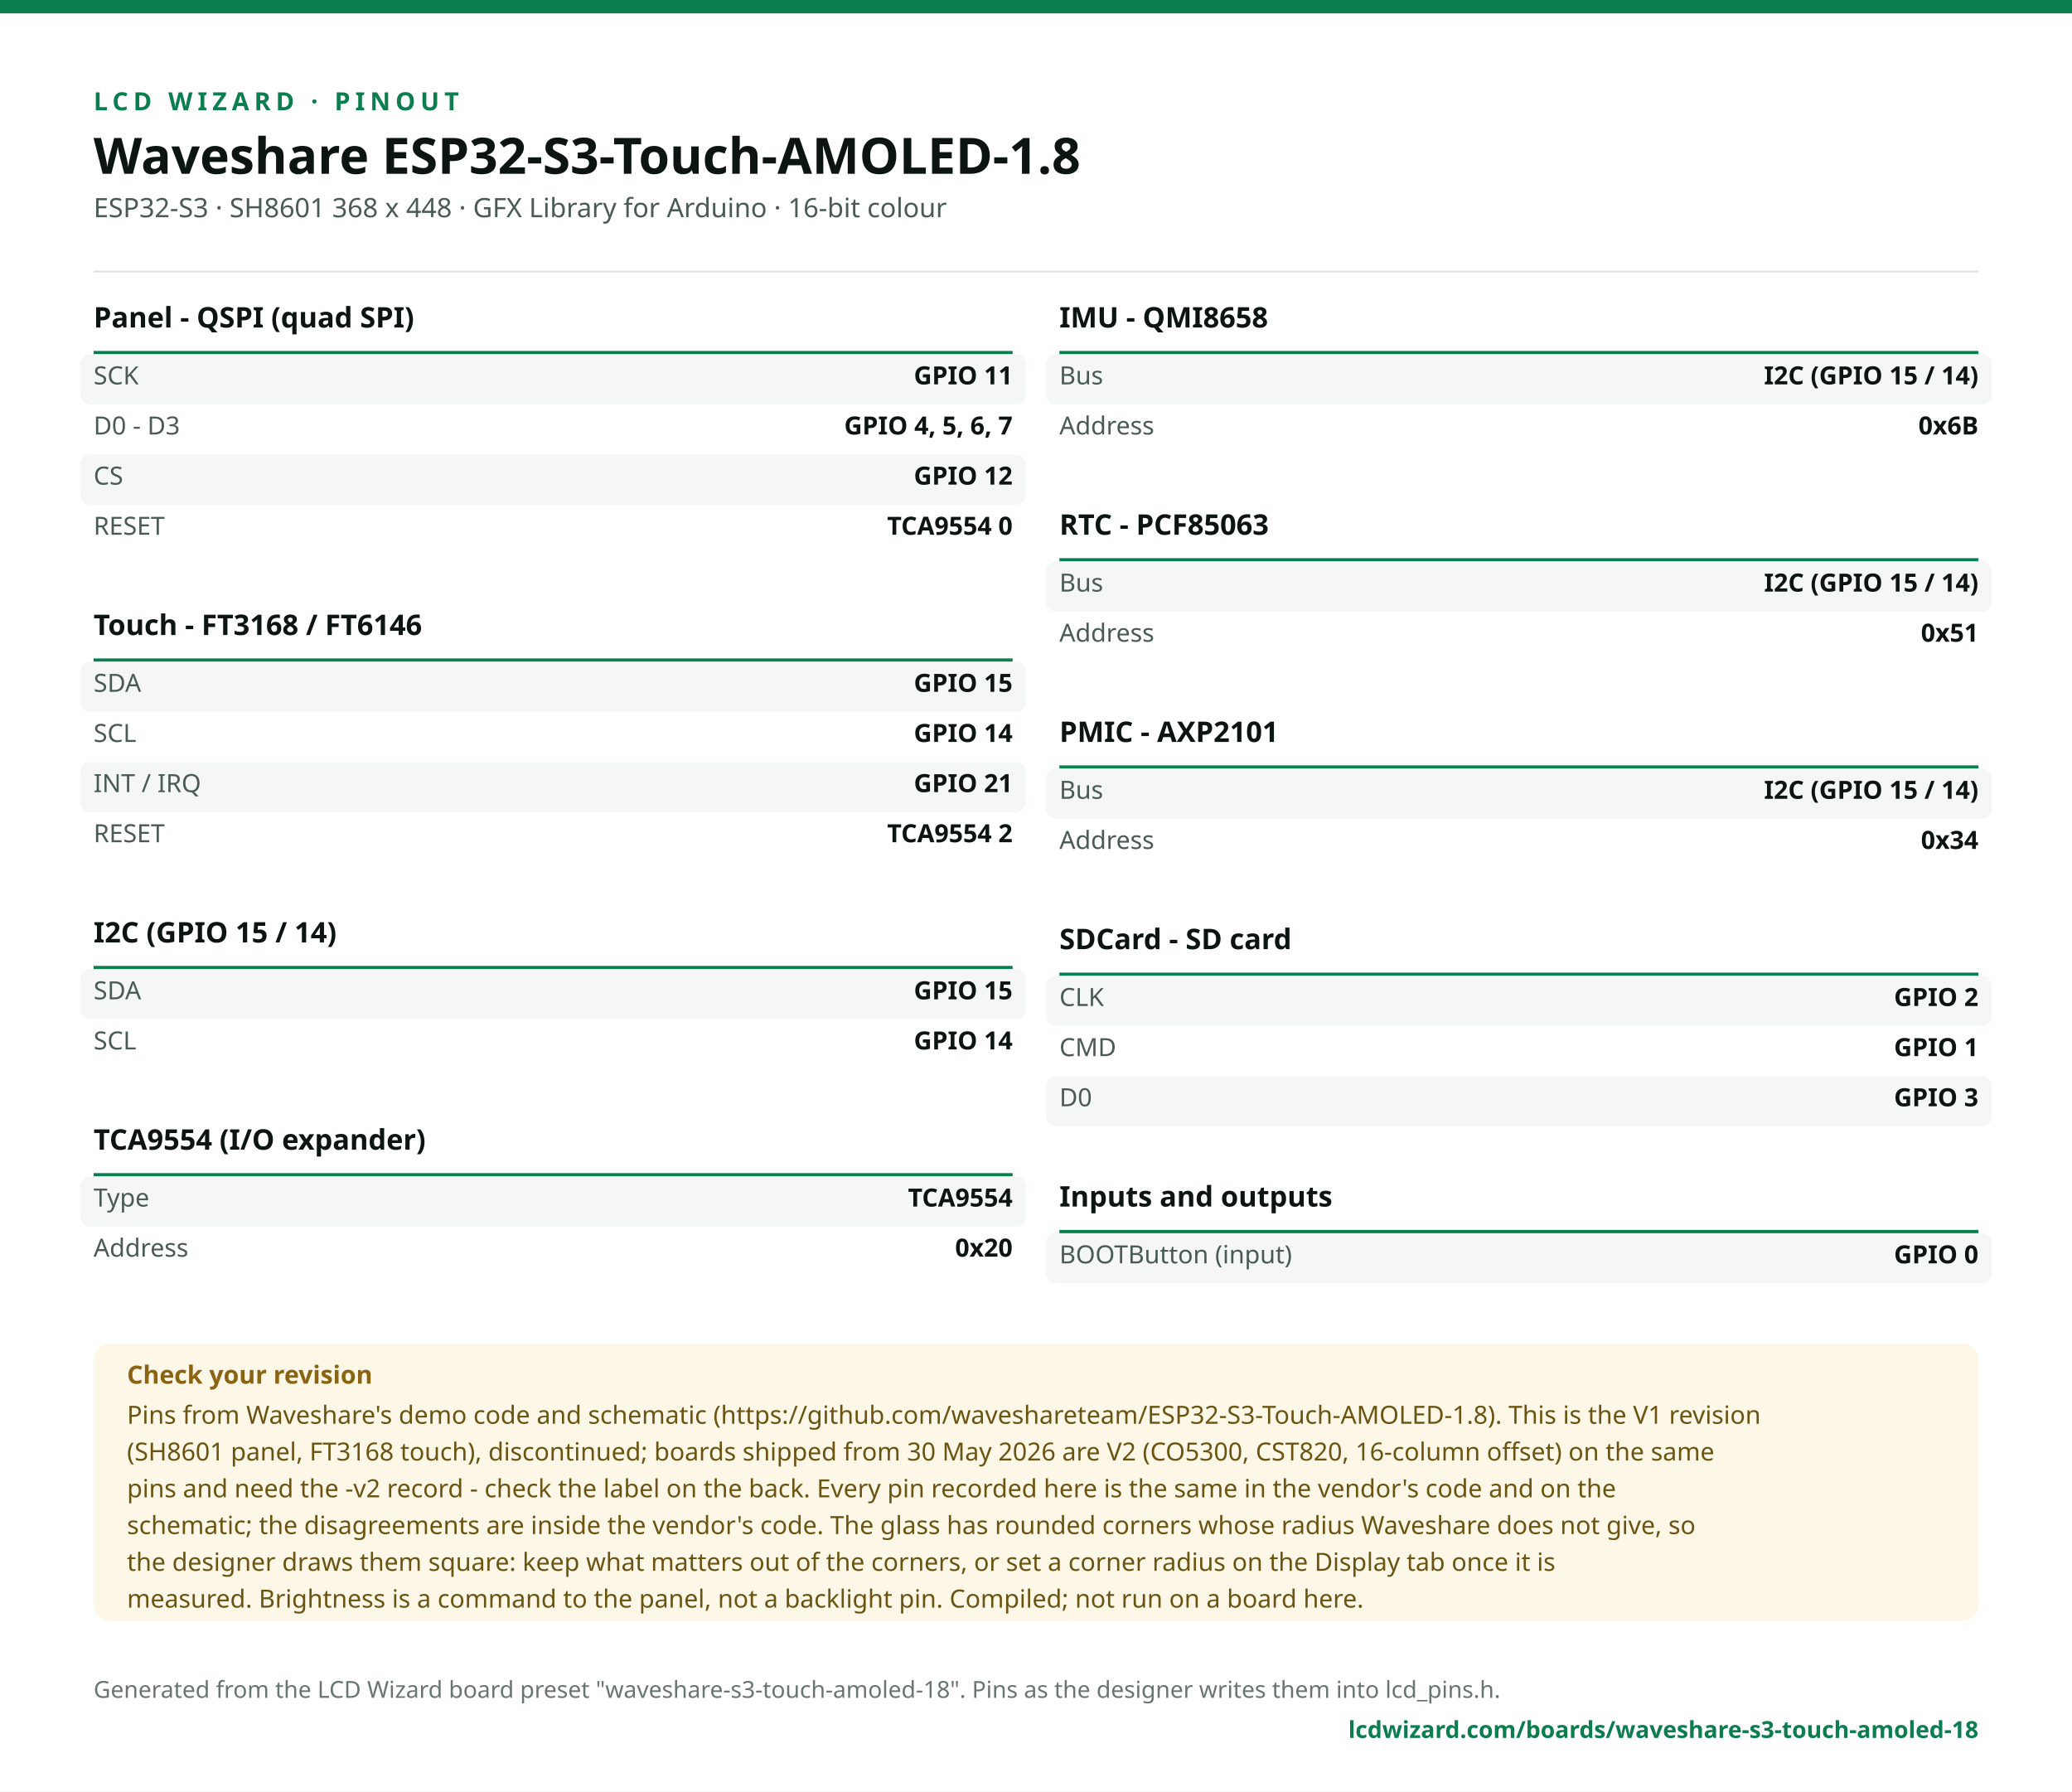
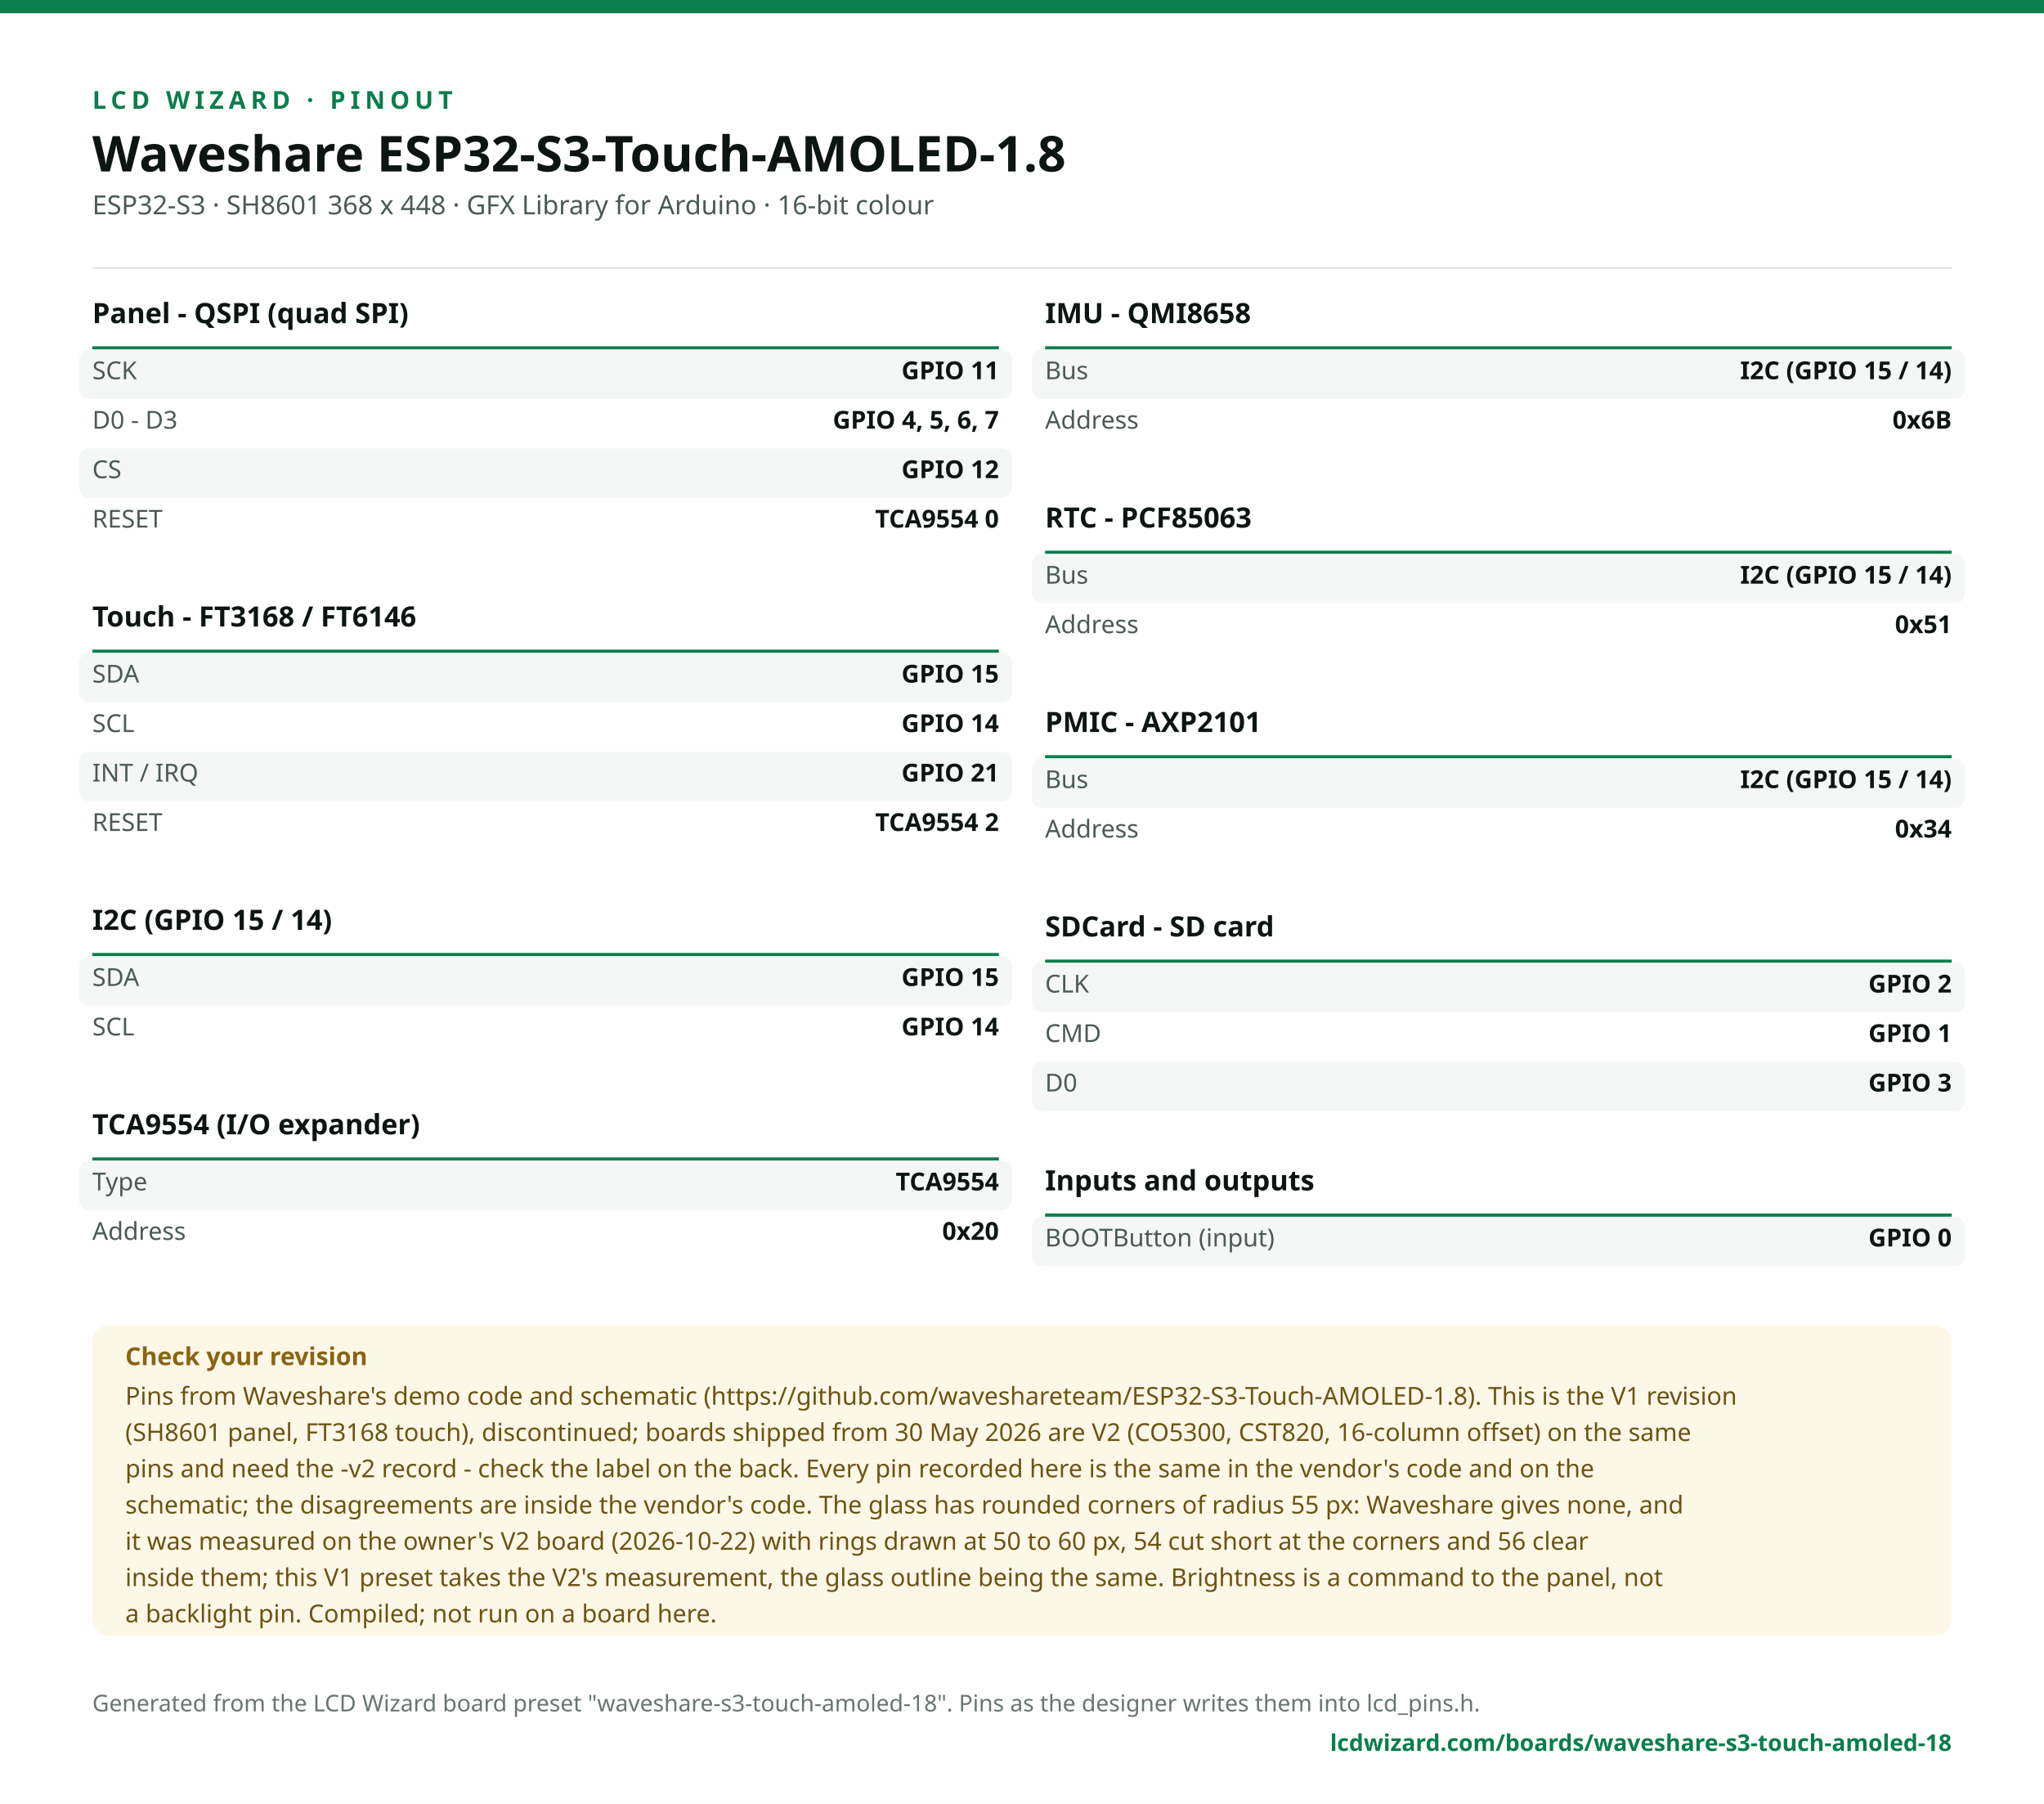
- <svg xmlns="http://www.w3.org/2000/svg" width="1240" height="1072" viewBox="0 0 1240 1072">
-   <rect width="1240" height="1072" fill="#ffffff" />
+ <svg xmlns="http://www.w3.org/2000/svg" width="1240" height="1094" viewBox="0 0 1240 1094">
+   <rect width="1240" height="1094" fill="#ffffff" />
  <rect x="0" y="0" width="1240" height="8" fill="#0b7d4e" />
  <text x="56" y="66" font-family="Montserrat" font-weight="700" font-size="15" letter-spacing="3" fill="#0b7d4e">LCD WIZARD  ·  PINOUT</text>
  <text x="56" y="104" font-family="Montserrat" font-weight="700" font-size="30" fill="#0d1513">Waveshare ESP32-S3-Touch-AMOLED-1.8</text>
  <text x="56" y="130" font-family="Montserrat" font-weight="500" font-size="16" fill="#4a5a55">ESP32-S3   ·   SH8601 368 x 448   ·   GFX Library for Arduino   ·   16-bit colour</text>
  <rect x="56" y="162" width="1128" height="1" fill="#dbe3df" />
  <text x="56" y="196" font-family="Montserrat" font-weight="700" font-size="17" fill="#0d1513">Panel - QSPI (quad SPI)</text>
  <rect x="56" y="210" width="550" height="2" fill="#0b7d4e" />
  <rect x="48" y="212" width="566" height="30" rx="6" fill="#f4f7f5" />
  <text x="56" y="230" font-family="Montserrat" font-weight="500" font-size="15" fill="#4a5a55">SCK</text>
  <text x="606" text-anchor="end" y="230" font-family="Montserrat" font-weight="700" font-size="15" fill="#0d1513">GPIO 11</text>
  <text x="56" y="260" font-family="Montserrat" font-weight="500" font-size="15" fill="#4a5a55">D0 - D3</text>
  <text x="606" text-anchor="end" y="260" font-family="Montserrat" font-weight="700" font-size="15" fill="#0d1513">GPIO 4, 5, 6, 7</text>
  <rect x="48" y="272" width="566" height="30" rx="6" fill="#f4f7f5" />
  <text x="56" y="290" font-family="Montserrat" font-weight="500" font-size="15" fill="#4a5a55">CS</text>
  <text x="606" text-anchor="end" y="290" font-family="Montserrat" font-weight="700" font-size="15" fill="#0d1513">GPIO 12</text>
  <text x="56" y="320" font-family="Montserrat" font-weight="500" font-size="15" fill="#4a5a55">RESET</text>
  <text x="606" text-anchor="end" y="320" font-family="Montserrat" font-weight="700" font-size="15" fill="#0d1513">TCA9554 0</text>
  <text x="56" y="380" font-family="Montserrat" font-weight="700" font-size="17" fill="#0d1513">Touch - FT3168 / FT6146</text>
  <rect x="56" y="394" width="550" height="2" fill="#0b7d4e" />
  <rect x="48" y="396" width="566" height="30" rx="6" fill="#f4f7f5" />
  <text x="56" y="414" font-family="Montserrat" font-weight="500" font-size="15" fill="#4a5a55">SDA</text>
  <text x="606" text-anchor="end" y="414" font-family="Montserrat" font-weight="700" font-size="15" fill="#0d1513">GPIO 15</text>
  <text x="56" y="444" font-family="Montserrat" font-weight="500" font-size="15" fill="#4a5a55">SCL</text>
  <text x="606" text-anchor="end" y="444" font-family="Montserrat" font-weight="700" font-size="15" fill="#0d1513">GPIO 14</text>
  <rect x="48" y="456" width="566" height="30" rx="6" fill="#f4f7f5" />
  <text x="56" y="474" font-family="Montserrat" font-weight="500" font-size="15" fill="#4a5a55">INT / IRQ</text>
  <text x="606" text-anchor="end" y="474" font-family="Montserrat" font-weight="700" font-size="15" fill="#0d1513">GPIO 21</text>
  <text x="56" y="504" font-family="Montserrat" font-weight="500" font-size="15" fill="#4a5a55">RESET</text>
  <text x="606" text-anchor="end" y="504" font-family="Montserrat" font-weight="700" font-size="15" fill="#0d1513">TCA9554 2</text>
  <text x="56" y="564" font-family="Montserrat" font-weight="700" font-size="17" fill="#0d1513">I2C (GPIO 15 / 14)</text>
  <rect x="56" y="578" width="550" height="2" fill="#0b7d4e" />
  <rect x="48" y="580" width="566" height="30" rx="6" fill="#f4f7f5" />
  <text x="56" y="598" font-family="Montserrat" font-weight="500" font-size="15" fill="#4a5a55">SDA</text>
  <text x="606" text-anchor="end" y="598" font-family="Montserrat" font-weight="700" font-size="15" fill="#0d1513">GPIO 15</text>
  <text x="56" y="628" font-family="Montserrat" font-weight="500" font-size="15" fill="#4a5a55">SCL</text>
  <text x="606" text-anchor="end" y="628" font-family="Montserrat" font-weight="700" font-size="15" fill="#0d1513">GPIO 14</text>
  <text x="56" y="688" font-family="Montserrat" font-weight="700" font-size="17" fill="#0d1513">TCA9554 (I/O expander)</text>
  <rect x="56" y="702" width="550" height="2" fill="#0b7d4e" />
  <rect x="48" y="704" width="566" height="30" rx="6" fill="#f4f7f5" />
  <text x="56" y="722" font-family="Montserrat" font-weight="500" font-size="15" fill="#4a5a55">Type</text>
  <text x="606" text-anchor="end" y="722" font-family="Montserrat" font-weight="700" font-size="15" fill="#0d1513">TCA9554</text>
  <text x="56" y="752" font-family="Montserrat" font-weight="500" font-size="15" fill="#4a5a55">Address</text>
  <text x="606" text-anchor="end" y="752" font-family="Montserrat" font-weight="700" font-size="15" fill="#0d1513">0x20</text>
  <text x="634" y="196" font-family="Montserrat" font-weight="700" font-size="17" fill="#0d1513">IMU - QMI8658</text>
  <rect x="634" y="210" width="550" height="2" fill="#0b7d4e" />
  <rect x="626" y="212" width="566" height="30" rx="6" fill="#f4f7f5" />
  <text x="634" y="230" font-family="Montserrat" font-weight="500" font-size="15" fill="#4a5a55">Bus</text>
  <text x="1184" text-anchor="end" y="230" font-family="Montserrat" font-weight="700" font-size="15" fill="#0d1513">I2C (GPIO 15 / 14)</text>
  <text x="634" y="260" font-family="Montserrat" font-weight="500" font-size="15" fill="#4a5a55">Address</text>
  <text x="1184" text-anchor="end" y="260" font-family="Montserrat" font-weight="700" font-size="15" fill="#0d1513">0x6B</text>
  <text x="634" y="320" font-family="Montserrat" font-weight="700" font-size="17" fill="#0d1513">RTC - PCF85063</text>
  <rect x="634" y="334" width="550" height="2" fill="#0b7d4e" />
  <rect x="626" y="336" width="566" height="30" rx="6" fill="#f4f7f5" />
  <text x="634" y="354" font-family="Montserrat" font-weight="500" font-size="15" fill="#4a5a55">Bus</text>
  <text x="1184" text-anchor="end" y="354" font-family="Montserrat" font-weight="700" font-size="15" fill="#0d1513">I2C (GPIO 15 / 14)</text>
  <text x="634" y="384" font-family="Montserrat" font-weight="500" font-size="15" fill="#4a5a55">Address</text>
  <text x="1184" text-anchor="end" y="384" font-family="Montserrat" font-weight="700" font-size="15" fill="#0d1513">0x51</text>
  <text x="634" y="444" font-family="Montserrat" font-weight="700" font-size="17" fill="#0d1513">PMIC - AXP2101</text>
  <rect x="634" y="458" width="550" height="2" fill="#0b7d4e" />
  <rect x="626" y="460" width="566" height="30" rx="6" fill="#f4f7f5" />
  <text x="634" y="478" font-family="Montserrat" font-weight="500" font-size="15" fill="#4a5a55">Bus</text>
  <text x="1184" text-anchor="end" y="478" font-family="Montserrat" font-weight="700" font-size="15" fill="#0d1513">I2C (GPIO 15 / 14)</text>
  <text x="634" y="508" font-family="Montserrat" font-weight="500" font-size="15" fill="#4a5a55">Address</text>
  <text x="1184" text-anchor="end" y="508" font-family="Montserrat" font-weight="700" font-size="15" fill="#0d1513">0x34</text>
  <text x="634" y="568" font-family="Montserrat" font-weight="700" font-size="17" fill="#0d1513">SDCard - SD card</text>
  <rect x="634" y="582" width="550" height="2" fill="#0b7d4e" />
  <rect x="626" y="584" width="566" height="30" rx="6" fill="#f4f7f5" />
  <text x="634" y="602" font-family="Montserrat" font-weight="500" font-size="15" fill="#4a5a55">CLK</text>
  <text x="1184" text-anchor="end" y="602" font-family="Montserrat" font-weight="700" font-size="15" fill="#0d1513">GPIO 2</text>
  <text x="634" y="632" font-family="Montserrat" font-weight="500" font-size="15" fill="#4a5a55">CMD</text>
  <text x="1184" text-anchor="end" y="632" font-family="Montserrat" font-weight="700" font-size="15" fill="#0d1513">GPIO 1</text>
  <rect x="626" y="644" width="566" height="30" rx="6" fill="#f4f7f5" />
  <text x="634" y="662" font-family="Montserrat" font-weight="500" font-size="15" fill="#4a5a55">D0</text>
  <text x="1184" text-anchor="end" y="662" font-family="Montserrat" font-weight="700" font-size="15" fill="#0d1513">GPIO 3</text>
  <text x="634" y="722" font-family="Montserrat" font-weight="700" font-size="17" fill="#0d1513">Inputs and outputs</text>
  <rect x="634" y="736" width="550" height="2" fill="#0b7d4e" />
  <rect x="626" y="738" width="566" height="30" rx="6" fill="#f4f7f5" />
  <text x="634" y="756" font-family="Montserrat" font-weight="500" font-size="15" fill="#4a5a55">BOOTButton (input)</text>
  <text x="1184" text-anchor="end" y="756" font-family="Montserrat" font-weight="700" font-size="15" fill="#0d1513">GPIO 0</text>
-   <rect x="56" y="804" width="1128" height="166" rx="10" fill="#fdf7e8" />
+   <rect x="56" y="804" width="1128" height="188" rx="10" fill="#fdf7e8" />
  <text x="76" y="828" font-family="Montserrat" font-weight="700" font-size="15" fill="#8a6412">Check your revision</text>
  <text x="76" y="852" font-family="Montserrat" font-weight="500" font-size="15" fill="#6b5312">Pins from Waveshare's demo code and schematic (https://github.com/waveshareteam/ESP32-S3-Touch-AMOLED-1.8). This is the V1 revision</text>
  <text x="76" y="874" font-family="Montserrat" font-weight="500" font-size="15" fill="#6b5312">(SH8601 panel, FT3168 touch), discontinued; boards shipped from 30 May 2026 are V2 (CO5300, CST820, 16-column offset) on the same</text>
  <text x="76" y="896" font-family="Montserrat" font-weight="500" font-size="15" fill="#6b5312">pins and need the -v2 record - check the label on the back. Every pin recorded here is the same in the vendor's code and on the</text>
-   <text x="76" y="918" font-family="Montserrat" font-weight="500" font-size="15" fill="#6b5312">schematic; the disagreements are inside the vendor's code. The glass has rounded corners whose radius Waveshare does not give, so</text>
-   <text x="76" y="940" font-family="Montserrat" font-weight="500" font-size="15" fill="#6b5312">the designer draws them square: keep what matters out of the corners, or set a corner radius on the Display tab once it is</text>
-   <text x="76" y="962" font-family="Montserrat" font-weight="500" font-size="15" fill="#6b5312">measured. Brightness is a command to the panel, not a backlight pin. Compiled; not run on a board here.</text>
-   <text x="56" y="1016" font-family="Montserrat" font-weight="500" font-size="14" fill="#687570">Generated from the LCD Wizard board preset "waveshare-s3-touch-amoled-18". Pins as the designer writes them into lcd_pins.h.</text>
-   <text x="1184" text-anchor="end" y="1040" font-family="Montserrat" font-weight="700" font-size="14" fill="#0b7d4e">lcdwizard.com/boards/waveshare-s3-touch-amoled-18</text>
+   <text x="76" y="918" font-family="Montserrat" font-weight="500" font-size="15" fill="#6b5312">schematic; the disagreements are inside the vendor's code. The glass has rounded corners of radius 55 px: Waveshare gives none, and</text>
+   <text x="76" y="940" font-family="Montserrat" font-weight="500" font-size="15" fill="#6b5312">it was measured on the owner's V2 board (2026-10-22) with rings drawn at 50 to 60 px, 54 cut short at the corners and 56 clear</text>
+   <text x="76" y="962" font-family="Montserrat" font-weight="500" font-size="15" fill="#6b5312">inside them; this V1 preset takes the V2's measurement, the glass outline being the same. Brightness is a command to the panel, not</text>
+   <text x="76" y="984" font-family="Montserrat" font-weight="500" font-size="15" fill="#6b5312">a backlight pin. Compiled; not run on a board here.</text>
+   <text x="56" y="1038" font-family="Montserrat" font-weight="500" font-size="14" fill="#687570">Generated from the LCD Wizard board preset "waveshare-s3-touch-amoled-18". Pins as the designer writes them into lcd_pins.h.</text>
+   <text x="1184" text-anchor="end" y="1062" font-family="Montserrat" font-weight="700" font-size="14" fill="#0b7d4e">lcdwizard.com/boards/waveshare-s3-touch-amoled-18</text>
</svg>
